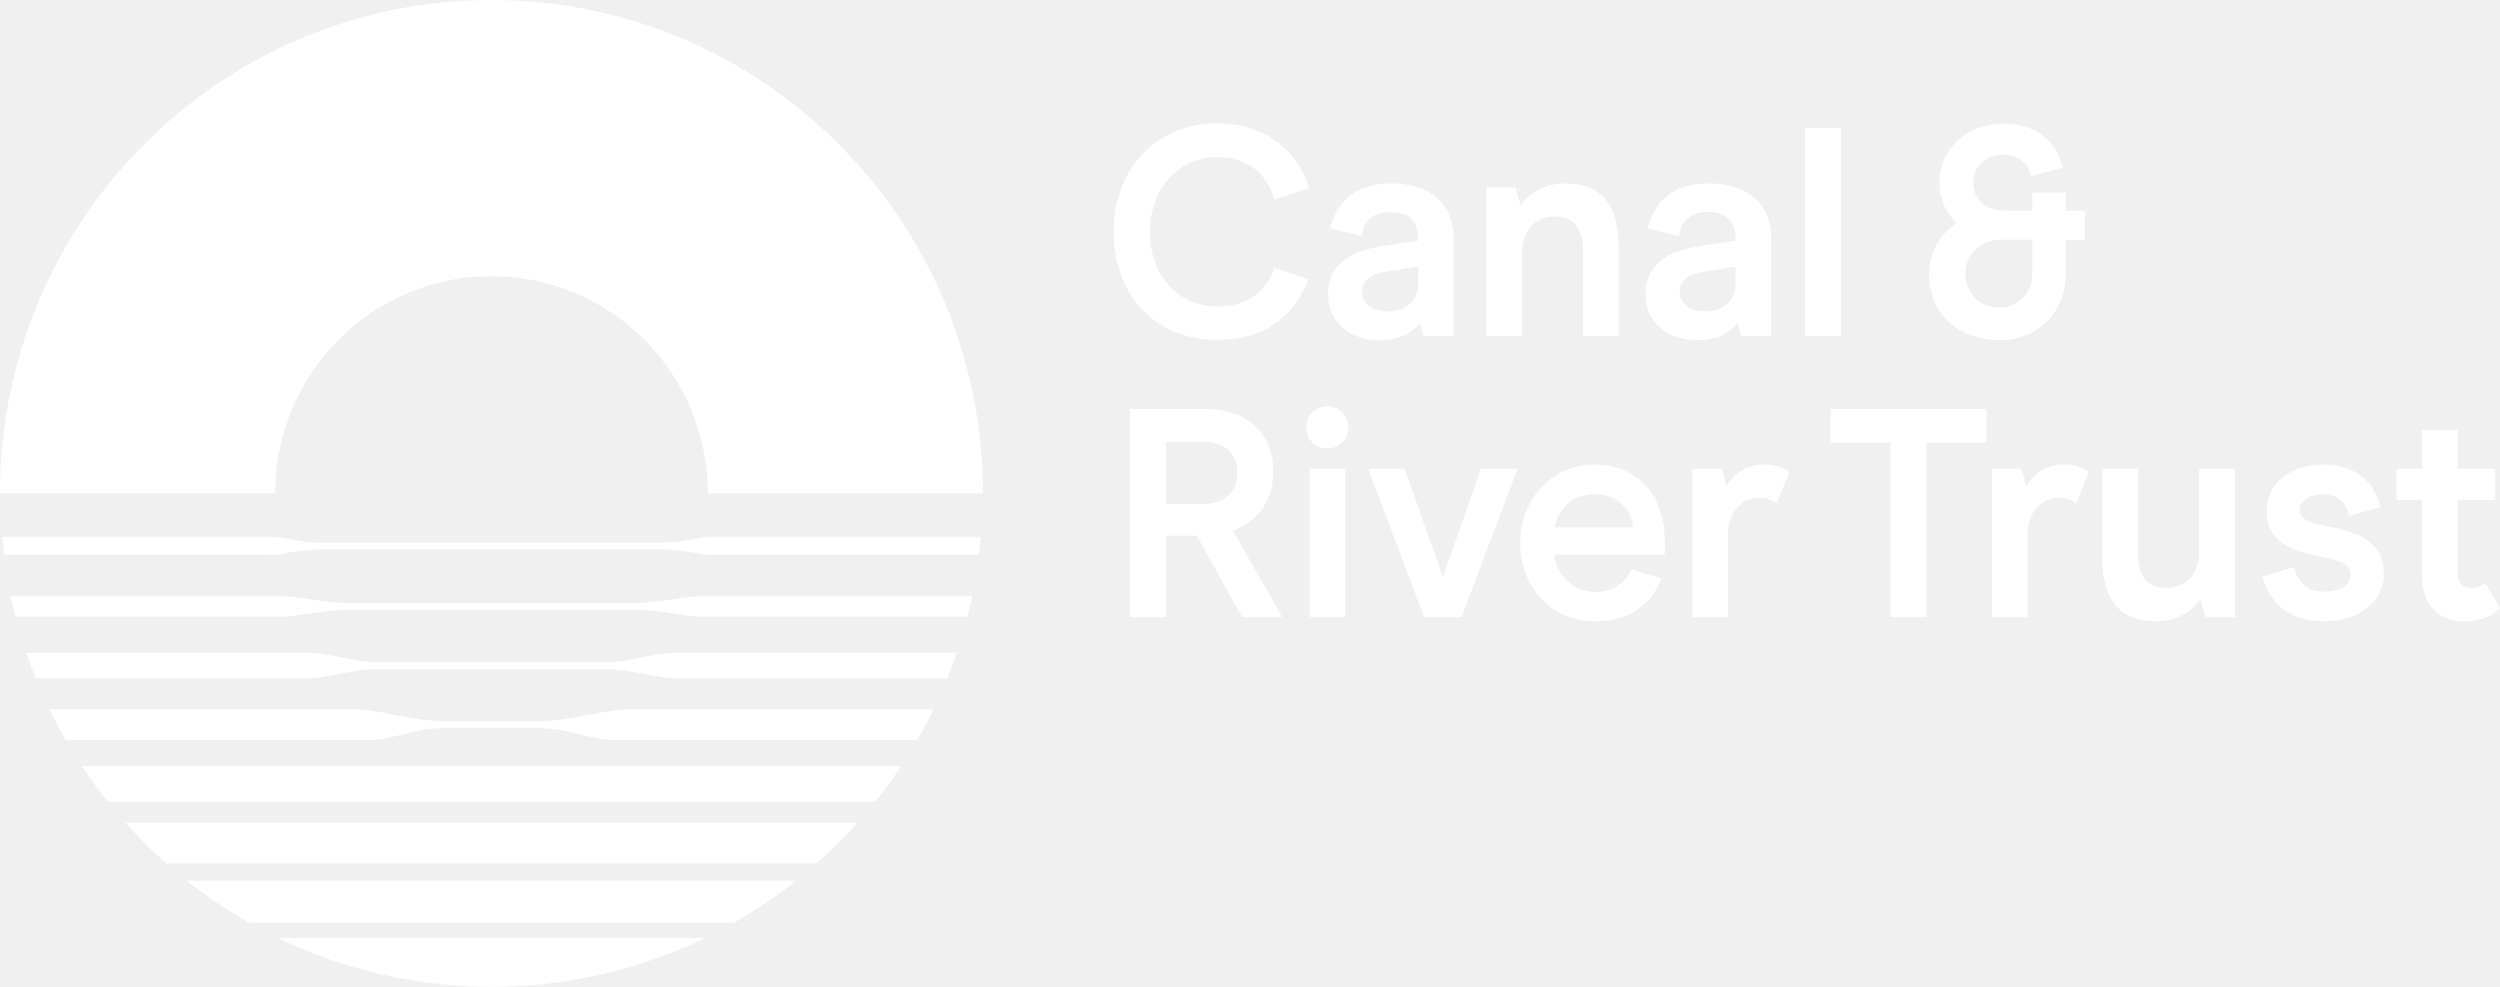
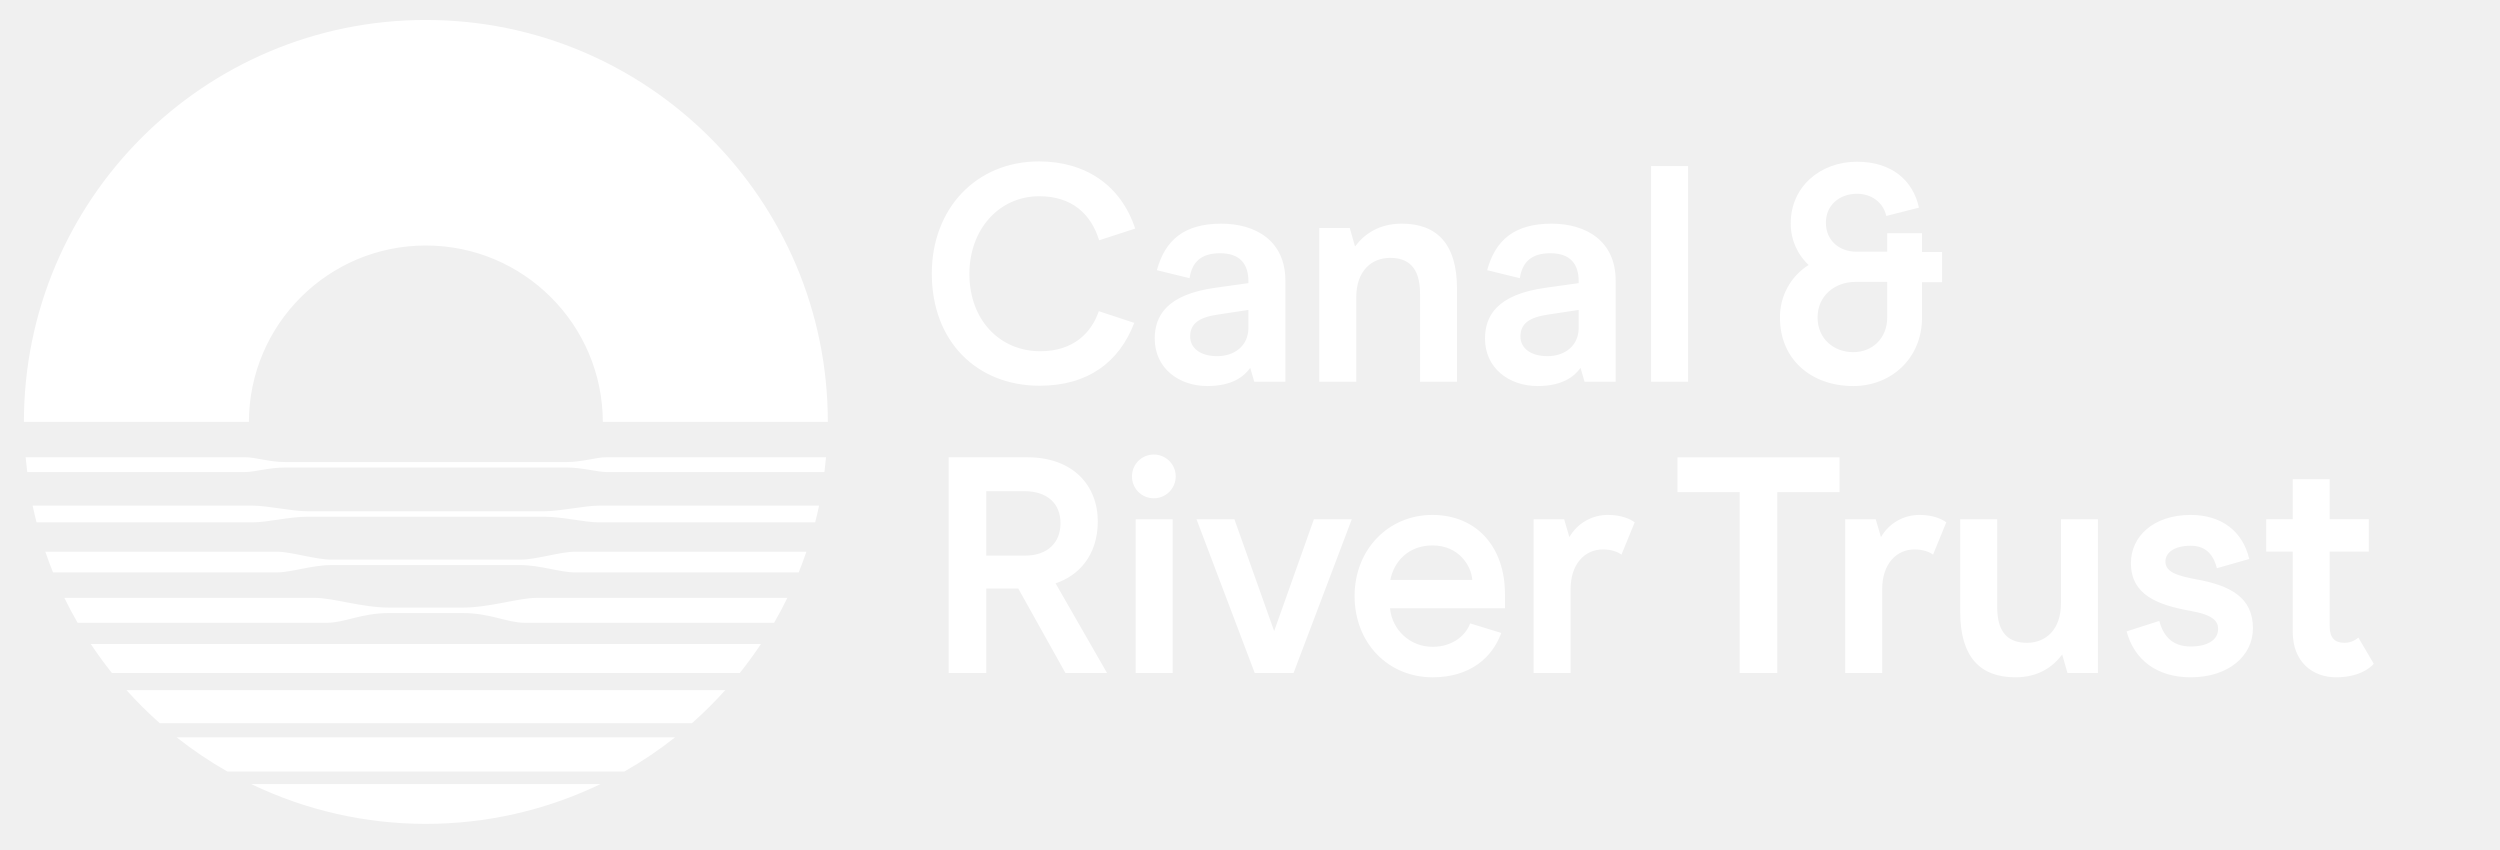
- <svg xmlns="http://www.w3.org/2000/svg" width="228" height="90" viewBox="0 0 228 90" fill="none">
-   <g clip-path="url(#clip0_1572_4987)">
-     <path d="M44.822 0C69.575 0 89.642 20.145 89.645 44.995H64.556C64.556 39.741 62.477 34.701 58.776 30.986C55.075 27.27 50.056 25.183 44.822 25.183C39.589 25.183 34.569 27.27 30.868 30.986C27.167 34.701 25.088 39.741 25.088 44.995H0C0.003 20.145 20.07 0 44.822 0ZM64.11 54.371C62.515 54.371 59.792 54.997 58.048 55.002H31.597C29.853 54.997 27.13 54.371 25.535 54.371H0.974C1.107 55.001 1.253 55.625 1.41 56.244H25.558C27.13 56.244 29.58 55.614 31.597 55.614H58.048C60.065 55.614 62.515 56.244 64.087 56.244H88.234C88.393 55.624 88.538 55 88.671 54.371H64.11ZM61.409 59.531C59.84 59.531 57.04 60.433 55.359 60.414H34.285C32.605 60.433 29.804 59.531 28.235 59.531H2.388C2.654 60.313 2.941 61.085 3.247 61.847H28.235C29.804 61.847 32.136 61.026 34.286 61.026H55.359C57.508 61.026 59.84 61.847 61.409 61.847H86.397C86.703 61.085 86.99 60.313 87.256 59.531L61.409 59.531ZM79.827 73.108C80.661 72.061 81.448 70.978 82.19 69.859H7.454C8.195 70.978 8.982 72.061 9.817 73.108H79.827ZM15.153 78.731H74.491C75.799 77.57 77.039 76.335 78.204 75.03H11.441C12.606 76.335 13.845 77.57 15.153 78.731ZM25.353 85.545C31.428 88.477 38.082 90 44.822 90C51.563 90 58.217 88.477 64.292 85.545H25.353ZM57.151 64.7C55.153 64.7 52.011 65.772 48.943 65.787H40.701C37.633 65.772 34.491 64.7 32.493 64.7H4.513C4.974 65.649 5.466 66.578 5.99 67.487H33.786C35.775 67.486 37.633 66.399 40.701 66.399H48.943C52.011 66.399 53.87 67.486 55.858 67.487H83.654C84.178 66.578 84.671 65.649 85.131 64.7H57.151ZM60.515 49.492H29.122C27.329 49.492 25.808 48.944 24.677 48.956H0.194C0.237 49.427 0.314 50.144 0.372 50.612H24.667C25.788 50.6 27.334 50.104 29.127 50.104H60.51C62.304 50.104 63.849 50.599 64.97 50.611L89.265 50.612C89.323 50.144 89.4 49.427 89.443 48.956H64.96C63.829 48.944 62.308 49.492 60.515 49.492M66.959 84.138C68.938 83.007 70.828 81.727 72.613 80.308H17.031C18.817 81.727 20.707 83.007 22.685 84.138H66.959ZM101.572 21.126C101.572 15.403 105.462 11.253 110.974 11.253C114.972 11.253 118.134 13.287 119.403 17.165L116.242 18.196C115.54 15.891 113.865 14.318 111.001 14.318C107.435 14.318 104.868 17.274 104.868 21.153C104.868 25.221 107.543 27.961 111.082 27.961C114 27.961 115.567 26.333 116.215 24.435L119.322 25.466C117.998 28.938 115.243 30.999 111.028 30.999C105.543 30.999 101.572 27.12 101.572 21.126ZM129.331 25.9V24.327L126.656 24.733C124.981 24.977 124.225 25.547 124.225 26.659C124.225 27.69 125.116 28.395 126.602 28.395C128.061 28.395 129.331 27.527 129.331 25.9ZM121.117 26.849C121.117 24.869 122.144 22.971 126.44 22.373L129.331 21.966V21.804C129.331 20.258 128.574 19.336 126.845 19.336C125.142 19.336 124.386 20.149 124.17 21.533L121.306 20.828C122.036 18.142 123.738 16.732 126.953 16.732C129.952 16.732 132.572 18.224 132.572 21.749V30.647H129.844L129.492 29.426C128.952 30.185 127.899 31.026 125.737 31.026C123.198 31.026 121.117 29.426 121.117 26.849ZM135.545 17.111H138.219L138.679 18.739C139.517 17.627 140.786 16.732 142.785 16.732C145.838 16.732 147.622 18.495 147.622 22.455V30.646H144.379V22.888C144.379 20.502 143.271 19.743 141.759 19.743C140.111 19.743 138.787 20.909 138.787 23.214V30.646H135.545V17.111ZM158.289 25.9V24.327L155.614 24.733C153.94 24.977 153.183 25.547 153.183 26.659C153.183 27.69 154.074 28.395 155.561 28.395C157.019 28.395 158.289 27.527 158.289 25.9ZM150.076 26.849C150.076 24.869 151.103 22.971 155.398 22.373L158.289 21.966V21.804C158.289 20.258 157.533 19.336 155.803 19.336C154.101 19.336 153.345 20.149 153.128 21.533L150.265 20.828C150.995 18.142 152.697 16.732 155.912 16.732C158.91 16.732 161.531 18.224 161.531 21.749V30.647H158.802L158.451 29.426C157.911 30.185 156.857 31.026 154.695 31.026C152.156 31.026 150.076 29.426 150.076 26.849ZM164.638 11.659H167.88V30.646H164.638V11.659ZM185.341 21.858H182.558C180.748 21.858 179.234 23.079 179.234 24.978C179.234 26.876 180.666 28.043 182.368 28.043C183.989 28.043 185.34 26.876 185.34 24.978L185.341 21.858ZM190.149 21.885H188.393V25.005C188.393 28.585 185.691 31.026 182.368 31.026C178.64 31.026 175.938 28.639 175.938 25.032C175.923 24.103 176.146 23.186 176.586 22.369C177.026 21.552 177.669 20.862 178.451 20.366C177.948 19.895 177.548 19.324 177.278 18.689C177.008 18.053 176.874 17.368 176.884 16.678C176.884 13.504 179.45 11.28 182.692 11.28C185.745 11.28 187.609 12.934 188.123 15.322L185.259 16.053C184.989 14.833 183.935 14.101 182.692 14.101C181.152 14.101 179.964 15.104 179.964 16.65C179.964 18.223 181.152 19.2 182.638 19.2H185.34V17.572H188.393V19.227H190.149V21.885ZM109.749 45.951C111.721 45.951 112.856 44.811 112.856 43.102C112.856 41.34 111.667 40.282 109.695 40.282H106.345V45.951H109.749ZM103.049 37.298H109.965C113.937 37.298 116.125 39.767 116.125 42.94C116.125 45.978 114.396 47.741 112.424 48.392L116.936 56.285H113.288L109.155 48.853H106.345V56.285H103.049L103.049 37.298ZM119.449 42.75H122.691V56.285H119.449V42.75ZM119.124 38.98C119.122 38.729 119.17 38.48 119.264 38.247C119.358 38.014 119.497 37.802 119.672 37.623C119.848 37.444 120.057 37.302 120.288 37.205C120.518 37.107 120.766 37.056 121.016 37.055C121.271 37.05 121.524 37.096 121.761 37.191C121.998 37.285 122.213 37.426 122.395 37.605C122.577 37.785 122.722 37.999 122.821 38.235C122.919 38.471 122.97 38.724 122.97 38.98C122.97 39.236 122.919 39.489 122.821 39.725C122.722 39.961 122.577 40.175 122.395 40.355C122.213 40.534 121.998 40.675 121.761 40.77C121.524 40.864 121.271 40.91 121.016 40.906C120.766 40.904 120.518 40.853 120.288 40.756C120.057 40.658 119.848 40.516 119.672 40.337C119.497 40.158 119.358 39.946 119.264 39.713C119.17 39.48 119.122 39.231 119.124 38.98M138.397 42.75L133.29 56.285H129.886L124.78 42.75H128.103L131.588 52.596L135.074 42.75H138.397ZM145.477 45.056C143.288 45.056 142.073 46.548 141.776 48.094H148.962C148.881 46.873 147.8 45.056 145.477 45.056ZM141.748 50.589C141.835 51.52 142.266 52.385 142.956 53.013C143.646 53.64 144.546 53.985 145.477 53.98C147.368 53.98 148.449 52.841 148.773 51.918L151.502 52.759C150.718 54.929 148.773 56.665 145.477 56.665C141.614 56.665 138.641 53.682 138.641 49.504C138.641 45.409 141.614 42.371 145.45 42.371C149.367 42.371 151.826 45.218 151.826 49.341V50.589H141.748ZM154.339 42.75H157.014L157.473 44.324C157.816 43.724 158.313 43.226 158.911 42.883C159.509 42.54 160.188 42.363 160.877 42.37C161.7 42.34 162.512 42.568 163.201 43.021L162.039 45.87C161.562 45.545 160.993 45.383 160.417 45.408C158.851 45.408 157.581 46.656 157.581 48.907V56.285H154.339V42.75ZM172.407 40.363H166.949V37.299H181.16V40.363H175.703V56.285H172.407V40.363ZM181.659 42.75H184.333L184.793 44.324C185.136 43.724 185.632 43.226 186.231 42.883C186.829 42.54 187.508 42.363 188.197 42.37C189.02 42.34 189.832 42.568 190.52 43.021L189.358 45.87C188.881 45.545 188.313 45.383 187.737 45.408C186.17 45.408 184.9 46.656 184.9 48.907V56.285H181.659L181.659 42.75ZM203.817 56.285H201.143L200.683 54.658C199.846 55.77 198.576 56.665 196.576 56.665C193.496 56.665 191.74 54.875 191.74 50.915V42.75H194.983V50.481C194.983 52.895 196.09 53.627 197.603 53.627C199.252 53.627 200.575 52.461 200.575 50.155V42.75H203.817V56.285ZM206.33 52.623L209.194 51.702C209.518 52.895 210.22 53.953 211.95 53.953C213.408 53.953 214.354 53.383 214.354 52.406C214.354 51.728 213.922 51.159 211.868 50.806C209.059 50.291 206.708 49.423 206.708 46.602C206.708 44.269 208.681 42.371 211.95 42.371C214.652 42.371 216.516 43.809 217.083 46.249L214.246 47.063C214.003 46.087 213.436 45.083 211.95 45.083C210.41 45.083 209.734 45.761 209.734 46.466C209.734 47.388 210.707 47.714 212.436 48.04C215.435 48.582 217.407 49.64 217.407 52.352C217.407 54.766 215.273 56.665 211.95 56.665C209.005 56.665 207.006 55.146 206.33 52.623ZM220.895 52.651V45.599H218.571V42.75H220.895V39.224H224.137V42.75H227.568V45.599H224.137V52.189C224.137 53.193 224.596 53.628 225.407 53.628C225.864 53.635 226.307 53.471 226.649 53.166L228 55.472C227.622 55.932 226.569 56.665 224.704 56.665C222.623 56.665 220.895 55.309 220.895 52.651" fill="white" />
-   </g>
-   <defs>
-     <clipPath id="clip0_1572_4987">
-       <rect width="228" height="90" fill="white" />
-     </clipPath>
-   </defs>
+ <svg xmlns="http://www.w3.org/2000/svg" id="RGB_Black" data-name="RGB Black" viewBox="100 100 1234.114 419.44">
+   <style>path,polygon{fill:#fff}</style>
+   <path d="M310.227 109.855c109.58 0 198.414 88.827 198.427 198.404H397.588a87.362 87.362 0 0 0-174.723 0H111.799c.013-109.577 88.848-198.404 198.428-198.404m85.385 239.748c-7.062 0-19.117 2.757-26.837 2.78H251.677c-7.72-.023-19.773-2.78-26.836-2.78H116.11q.884 4.163 1.932 8.256h106.9c6.961 0 17.806-2.777 26.734-2.777h117.098c8.928 0 19.775 2.777 26.734 2.777h106.9q1.053-4.097 1.932-8.256Zm-11.956 22.75c-6.944 0-19.344 3.977-26.785 3.895h-93.29c-7.442.082-19.841-3.895-26.785-3.895H122.373q1.765 5.173 3.801 10.211h110.622c6.944 0 17.268-3.617 26.785-3.617h93.29c9.517 0 19.841 3.617 26.785 3.617h110.621q2.034-5.035 3.802-10.211Zm81.536 59.867q5.537-6.92 10.46-14.325H144.8q4.917 7.399 10.459 14.325Zm-286.31 24.796H441.57a199.493 199.493 0 0 0 16.435-16.321H162.447a199.896 199.896 0 0 0 16.436 16.32m45.153 30.046a198.896 198.896 0 0 0 172.38 0Zm140.77-91.914c-8.848 0-22.753 4.728-36.338 4.792h-36.486c-13.582-.064-27.49-4.792-36.336-4.792H131.777q3.06 6.277 6.538 12.29h123.057c8.803-.007 17.028-4.8 30.61-4.8h36.486c13.584 0 21.81 4.793 30.613 4.8h123.054q3.48-6.012 6.538-12.29ZM379.7 328.09H240.72c-7.934 0-14.67-2.42-19.678-2.364H112.657c.192 2.076.534 5.239.791 7.302h107.553c4.96-.054 11.805-2.24 19.742-2.24h138.933c7.94 0 14.782 2.18 19.742 2.234l107.556.003c.255-2.06.597-5.223.788-7.299H399.377c-5.008-.056-11.74 2.364-19.678 2.364m28.528 152.766a198.918 198.918 0 0 0 25.029-16.885h-246.06a198.944 198.944 0 0 0 25.031 16.885ZM559.98 235.05c0-32.095 21.904-55.368 52.935-55.368 22.511 0 40.31 11.407 47.459 33.158l-17.8 5.782c-3.951-12.928-13.382-21.751-29.509-21.751-20.076 0-34.528 16.581-34.528 38.332 0 22.816 15.06 38.18 34.985 38.18 16.428 0 25.251-9.13 28.9-19.776l17.495 5.78c-7.452 19.472-22.969 31.029-46.699 31.029-30.877 0-53.238-21.751-53.238-55.366M716.268 261.822V253l-15.06 2.283c-9.433 1.368-13.689 4.562-13.689 10.799 0 5.78 5.02 9.734 13.385 9.734 8.213 0 15.364-4.869 15.364-13.993m-46.244 5.323c0-11.103 5.78-21.75 29.966-25.1l16.278-2.28v-.914c0-8.667-4.261-13.84-13.998-13.84-9.584 0-13.842 4.563-15.06 12.32l-16.122-3.954c4.108-15.057 13.692-22.968 31.795-22.968 16.882 0 31.636 8.366 31.636 28.138v49.895h-15.361l-1.981-6.845c-3.04 4.259-8.971 8.971-21.141 8.971-14.3 0-26.012-8.97-26.012-23.423M751.253 212.538h15.06l2.586 9.126c4.718-6.236 11.863-11.256 23.122-11.256 17.186 0 27.227 9.888 27.227 32.096v45.935h-18.254v-43.505c0-13.382-6.239-17.64-14.756-17.64-9.277 0-16.732 6.538-16.732 19.468v41.677h-18.253ZM879.308 261.822V253l-15.057 2.283c-9.43 1.368-13.69 4.562-13.69 10.799 0 5.78 5.017 9.734 13.386 9.734 8.213 0 15.36-4.869 15.36-13.993m-46.24 5.323c0-11.103 5.782-21.75 29.966-25.1l16.275-2.28v-.914c0-8.667-4.259-13.84-13.995-13.84-9.582 0-13.842 4.563-15.06 12.32l-16.122-3.954c4.108-15.057 13.691-22.968 31.792-22.968 16.882 0 31.64 8.366 31.64 28.138v49.895h-15.365l-1.976-6.845c-3.043 4.259-8.976 8.971-21.146 8.971-14.297 0-26.01-8.97-26.01-23.423M915.057 181.963h18.251V288.441h-18.251V181.963zM1031.613 239.155h-15.667c-10.191 0-18.71 6.85-18.71 17.496 0 10.648 8.062 17.188 17.643 17.188 9.127 0 16.734-6.54 16.734-17.188Zm27.074.153h-9.887v17.496c0 20.076-15.21 33.767-33.921 33.767-20.993 0-36.203-13.387-36.203-33.617a30.357 30.357 0 0 1 14.148-26.165 27.715 27.715 0 0 1-8.823-20.684c0-17.799 14.45-30.27 32.703-30.27 17.19 0 27.684 9.278 30.574 22.665l-16.122 4.103c-1.521-6.842-7.454-10.95-14.452-10.95-8.672 0-15.363 5.627-15.363 14.3 0 8.82 6.69 14.298 15.06 14.298h15.212v-9.13h17.187v9.28h9.887ZM606.02 374.267c11.103 0 17.493-6.39 17.493-15.974 0-9.885-6.694-15.818-17.797-15.818h-18.864v31.792Zm-37.725-48.524h38.94c22.361 0 34.682 13.842 34.682 31.639 0 17.038-9.737 26.925-20.84 30.576l25.404 44.263h-20.535l-23.273-41.68h-15.82v41.68h-18.558ZM660.63 356.318h18.253v75.904h-18.254Zm-1.826-21.143a10.71 10.71 0 0 1 10.648-10.8 10.8 10.8 0 1 1 0 21.598 10.71 10.71 0 0 1-10.648-10.799M767.311 356.317l-28.751 75.902h-19.168l-28.746-75.902h18.708l19.625 55.218 19.624-55.218h18.708zM807.174 369.25c-12.323 0-19.167 8.363-20.84 17.035h40.462c-.457-6.847-6.54-17.035-19.622-17.035m-20.993 31.028a20.958 20.958 0 0 0 20.993 19.014c10.648 0 16.732-6.387 18.557-11.56l15.364 4.716c-4.414 12.167-15.364 21.902-33.92 21.902-21.752 0-38.487-16.73-38.487-40.158 0-22.966 16.735-40.002 38.333-40.002 22.057 0 35.9 15.969 35.9 39.09v6.998ZM857.07 356.317h15.057l2.587 8.823a21.828 21.828 0 0 1 19.165-10.952c6.086 0 10.648 1.825 13.083 3.65l-6.54 15.975c-1.52-1.218-4.718-2.59-9.13-2.59-8.82 0-15.97 6.998-15.97 19.623v41.373H857.07ZM958.794 342.931h-30.727v-17.186h80.011v17.186h-30.727v89.292h-18.557v-89.292zM1010.885 356.317h15.057l2.589 8.823a21.821 21.821 0 0 1 19.164-10.952c6.084 0 10.649 1.825 13.082 3.65l-6.541 15.975c-1.522-1.218-4.715-2.59-9.13-2.59-8.82 0-15.97 6.998-15.97 19.623v41.373h-18.251ZM1135.642 432.222h-15.057l-2.59-9.127c-4.714 6.235-11.863 11.254-23.121 11.254-17.34 0-27.227-10.038-27.227-32.246v-45.785h18.256v43.354c0 13.538 6.234 17.641 14.753 17.641 9.28 0 16.732-6.538 16.732-19.469v-41.526h18.254ZM1149.79 411.686l16.122-5.17c1.825 6.692 5.78 12.625 15.52 12.625 8.21 0 13.535-3.194 13.535-8.672 0-3.802-2.436-6.995-13.995-8.974-15.818-2.89-29.053-7.758-29.053-23.576 0-13.084 11.106-23.73 29.512-23.73 15.21 0 25.706 8.062 28.9 21.751l-15.974 4.562c-1.369-5.473-4.562-11.102-12.926-11.102-8.672 0-12.476 3.803-12.476 7.758 0 5.17 5.476 6.998 15.213 8.823 16.883 3.04 27.988 8.973 27.988 24.184 0 13.538-12.017 24.186-30.725 24.186-16.584 0-27.84-8.519-31.64-22.665M1231.79 411.839V372.29h-13.08v-15.974h13.08v-19.775h18.254v19.775h19.32v15.974h-19.32v36.959c0 5.63 2.586 8.067 7.151 8.067a10.287 10.287 0 0 0 6.995-2.588l7.605 12.93c-2.126 2.584-8.06 6.691-18.557 6.691-11.713 0-21.447-7.605-21.447-22.511" />
</svg>
